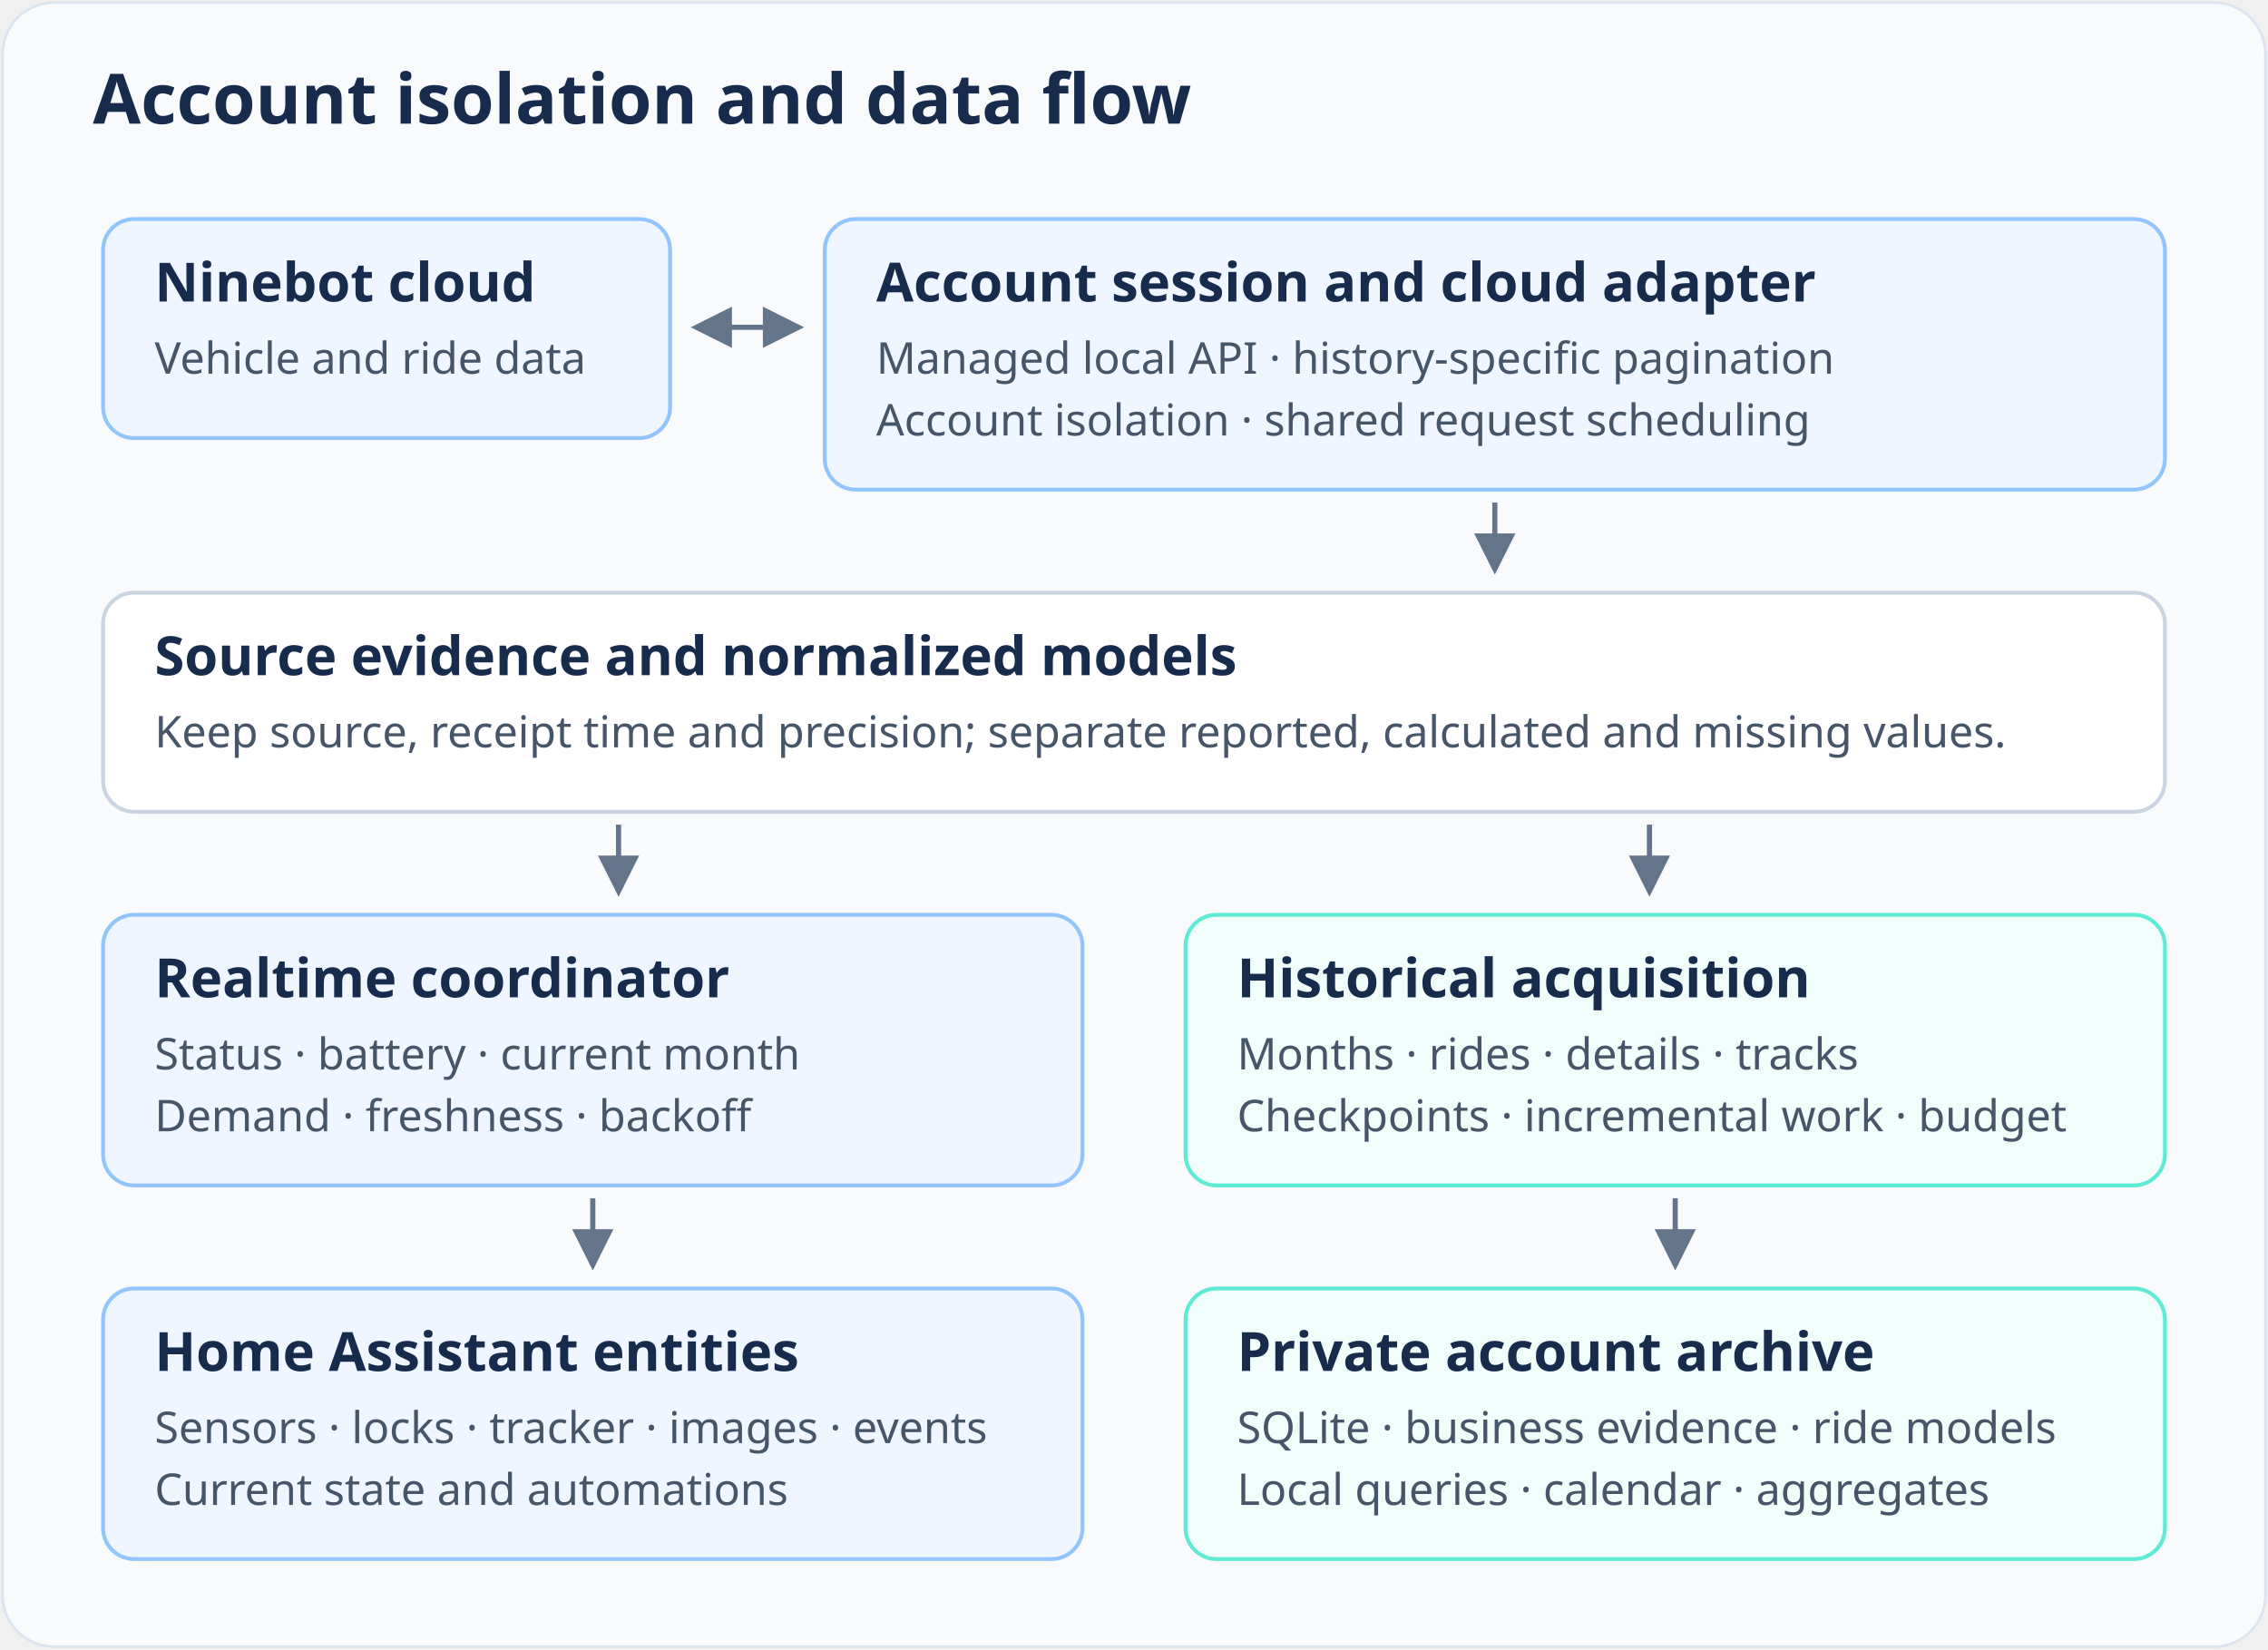
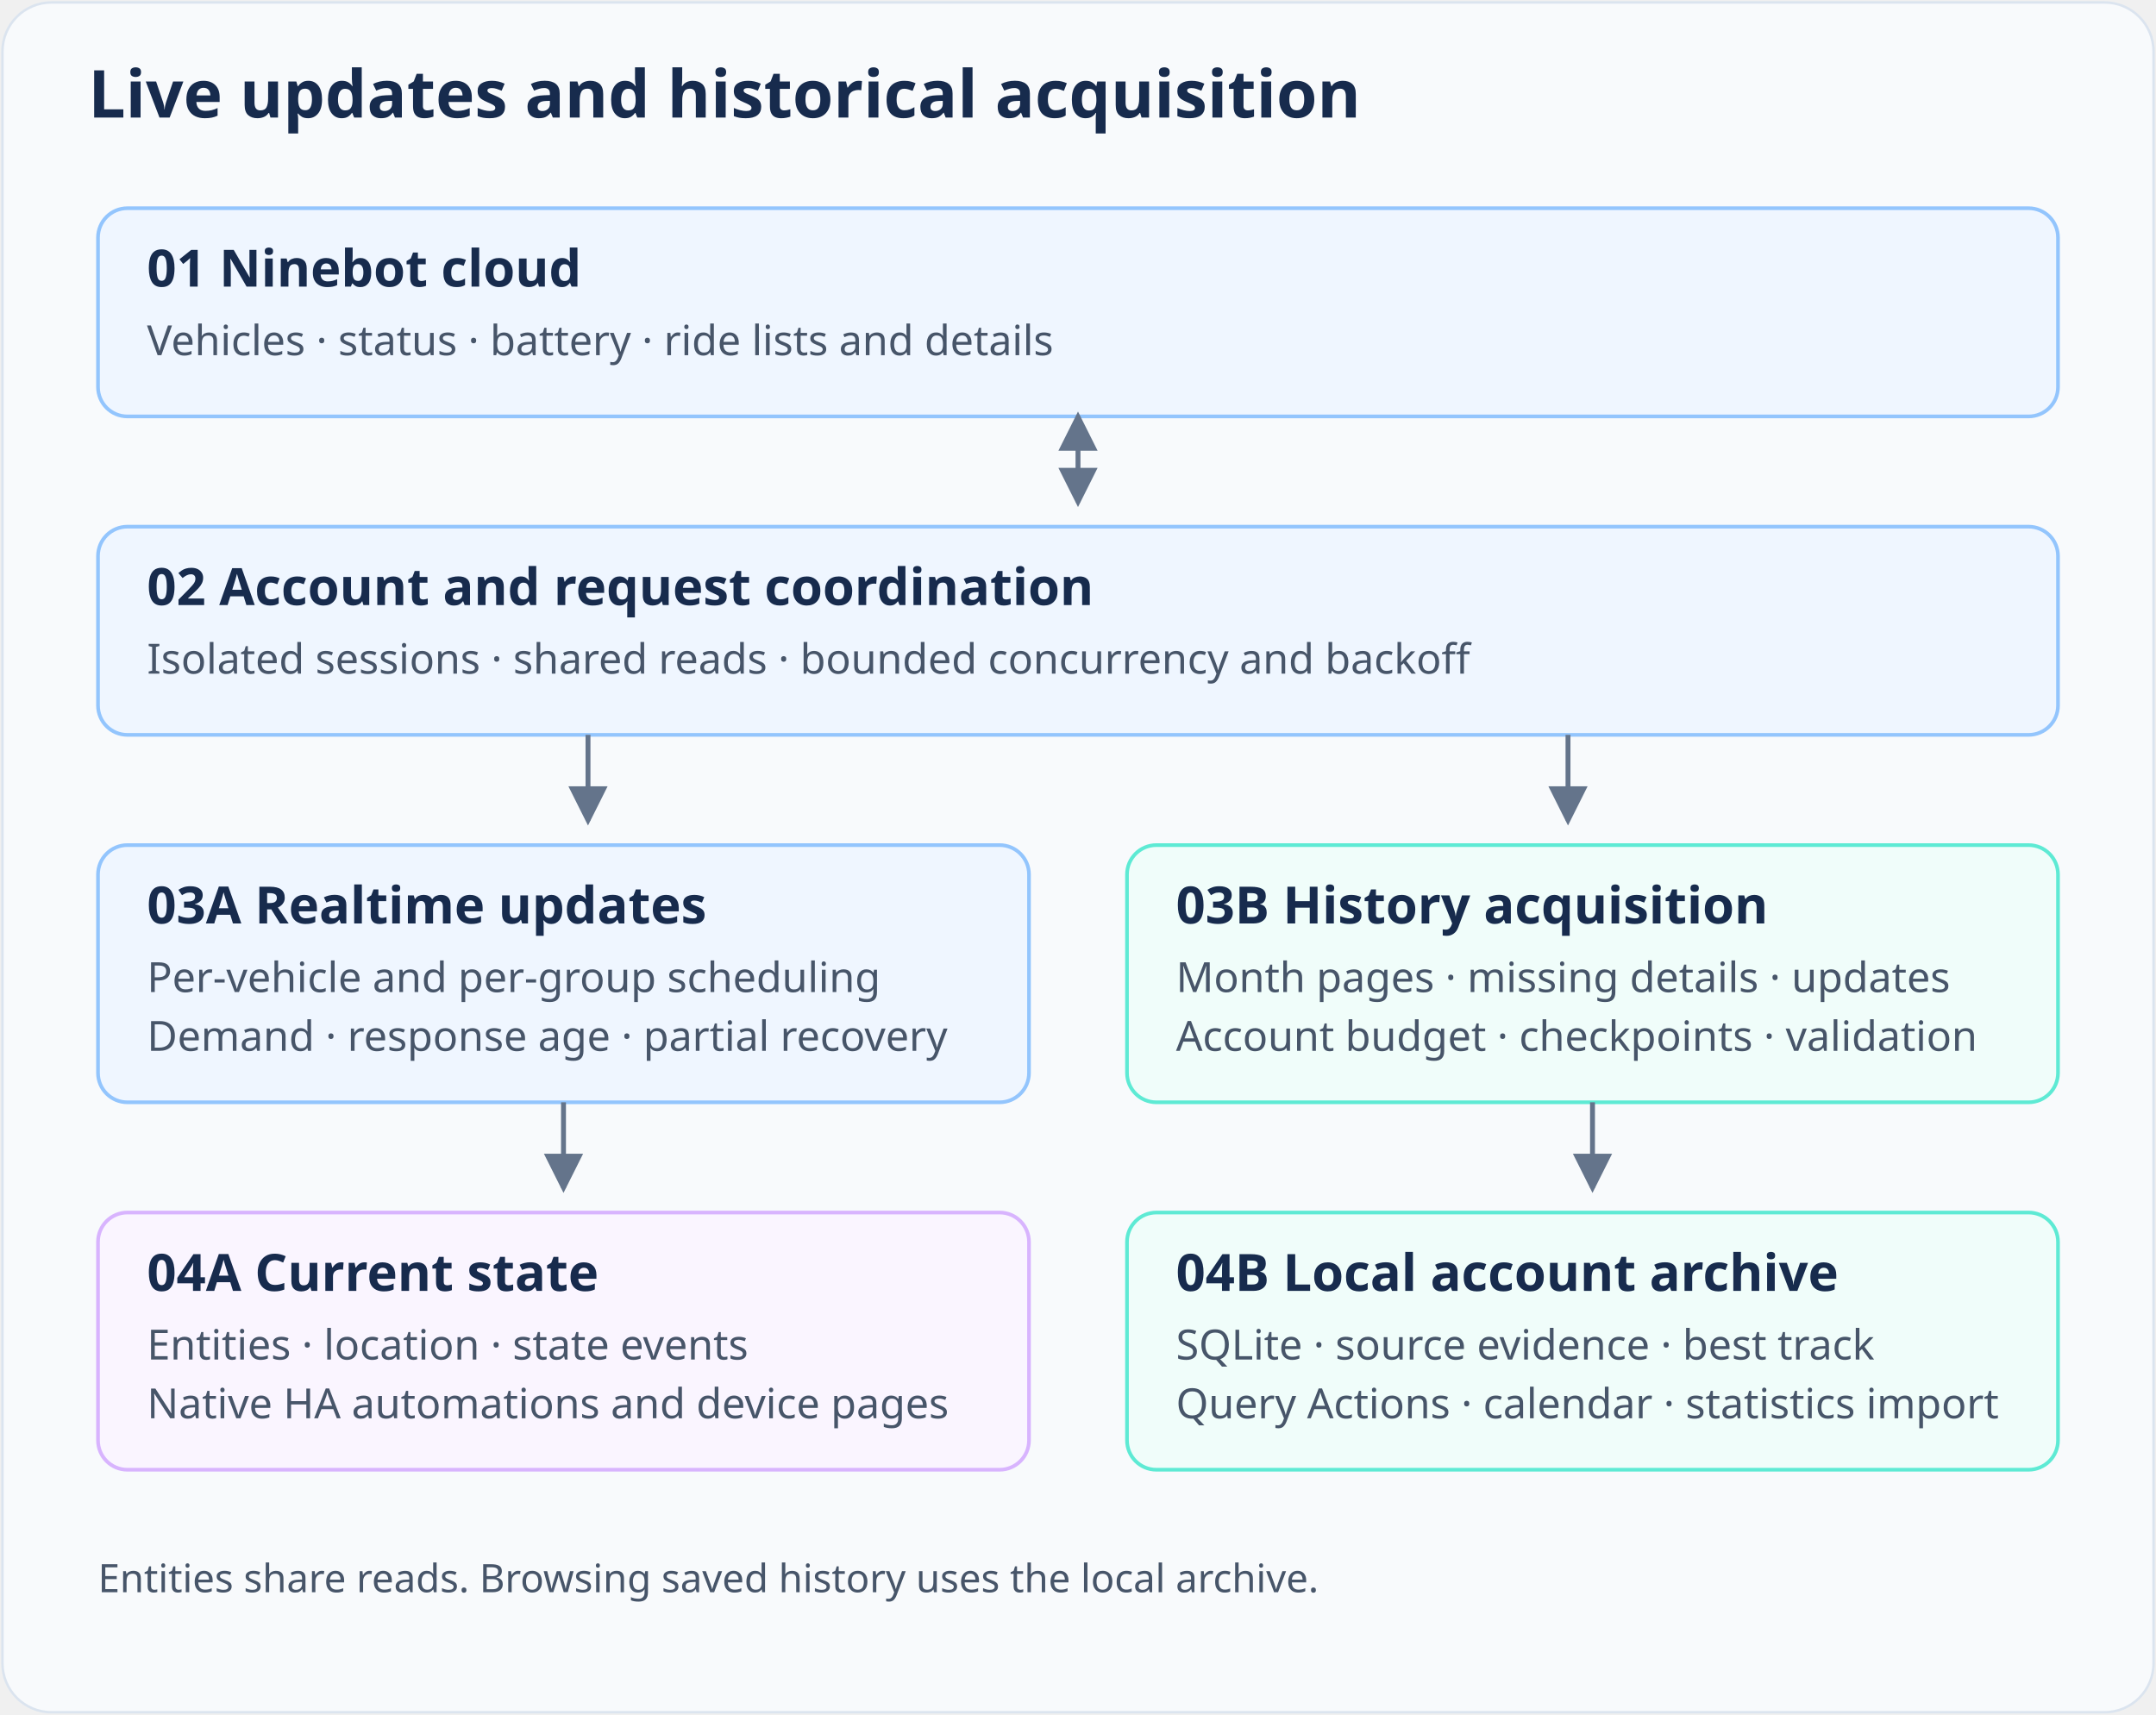
- <svg xmlns="http://www.w3.org/2000/svg" width="880" height="640" viewBox="0 0 880 640" role="img" aria-labelledby="title desc" xml:lang="en">
+ <svg xmlns="http://www.w3.org/2000/svg" width="880" height="700" viewBox="0 0 880 700" role="img" aria-labelledby="title desc" xml:lang="en">
  <defs>
    <marker id="arrow" markerWidth="8" markerHeight="8" refX="7" refY="4" orient="auto-start-reverse">
      <path d="M0 0 L8 4 L0 8 Z" fill="#64748b" />
    </marker>
  </defs>
  <style>
  text {font-family: -apple-system, BlinkMacSystemFont, 'Segoe UI', 'Noto Sans',
    'Noto Sans CJK SC', 'PingFang SC', 'Microsoft YaHei', sans-serif; fill: #172b4d}
  .title {font-size: 27px; font-weight: 700}
  .label {font-size: 21px; font-weight: 650}
  .body {font-size: 17px; fill: #475569}
  .foot {font-size: 16px; fill: #475569}
  .page {fill: #f8fafc; stroke: #dbe4ef}
  .card {fill: #fff; stroke: #cbd5e1; stroke-width: 1.5}
  .blue {fill: #eff6ff; stroke: #93c5fd}
  .green {fill: #f0fdfa; stroke: #5eead4}
  .purple {fill: #faf5ff; stroke: #d8b4fe}
  .line {fill: none; stroke: #64748b; stroke-width: 2; marker-end: url(#arrow)}
-   @media (prefers-color-scheme: dark) {
-     text {fill: #e2e8f0}
-     .body, .foot {fill: #cbd5e1}
-     .page {fill: #111827; stroke: #334155}
-     .card {fill: #1e293b; stroke: #475569}
-     .blue {fill: #172b49; stroke: #3b82f6}
-     .green {fill: #103b3b; stroke: #14b8a6}
-     .purple {fill: #322345; stroke: #a78bfa}
-   }
</style>
-   <rect class="page" x="1" y="1" width="878" height="638" rx="20" />
-   <text class="title" x="36" y="48">Account isolation and data flow</text>
-   <rect class="card blue" x="40" y="85" width="220" height="85" rx="12" />
-   <text class="label" x="60" y="117">Ninebot cloud</text>
-   <text class="body" x="60" y="145">Vehicle and ride data</text>
-   <rect class="card blue" x="320" y="85" width="520" height="105" rx="12" />
-   <text class="label" x="340" y="117">Account session and cloud adapter</text>
-   <text class="body" x="340" y="145">Managed local API · history-specific pagination</text>
-   <text class="body" x="340" y="169">Account isolation · shared request scheduling</text>
-   <path class="line" d="M 270 127 H 310" marker-start="url(#arrow)" />
-   <path class="line" d="M 580 195 V 221" />
-   <rect class="card card" x="40" y="230" width="800" height="85" rx="12" />
-   <text class="label" x="60" y="262">Source evidence and normalized models</text>
-   <text class="body" x="60" y="290">Keep source, receipt time and precision; separate reported, calculated and missing values.</text>
-   <path class="line" d="M 240 320 V 346" />
-   <path class="line" d="M 640 320 V 346" />
-   <rect class="card blue" x="40" y="355" width="380" height="105" rx="12" />
-   <text class="label" x="60" y="387">Realtime coordinator</text>
-   <text class="body" x="60" y="415">Status · battery · current month</text>
-   <text class="body" x="60" y="439">Demand · freshness · backoff</text>
-   <rect class="card green" x="460" y="355" width="380" height="105" rx="12" />
-   <text class="label" x="480" y="387">Historical acquisition</text>
-   <text class="body" x="480" y="415">Months · rides · details · tracks</text>
-   <text class="body" x="480" y="439">Checkpoints · incremental work · budget</text>
-   <path class="line" d="M 230 465 V 491" />
-   <path class="line" d="M 650 465 V 491" />
-   <rect class="card blue" x="40" y="500" width="380" height="105" rx="12" />
-   <text class="label" x="60" y="532">Home Assistant entities</text>
-   <text class="body" x="60" y="560">Sensors · locks · tracker · images · events</text>
-   <text class="body" x="60" y="584">Current state and automations</text>
-   <rect class="card green" x="460" y="500" width="380" height="105" rx="12" />
-   <text class="label" x="480" y="532">Private account archive</text>
-   <text class="body" x="480" y="560">SQLite · business evidence · ride models</text>
-   <text class="body" x="480" y="584">Local queries · calendar · aggregates</text>
+   <rect class="page" x="1" y="1" width="878" height="698" rx="20" />
+   <text class="title" x="36" y="48">Live updates and historical acquisition</text>
+   <rect class="card blue" x="40" y="85" width="800" height="85" rx="12" />
+   <text class="label" x="60" y="117">01  Ninebot cloud</text>
+   <text class="body" x="60" y="145">Vehicles · status · battery · ride lists and details</text>
+   <path class="line" d="M 440 170 V 205" marker-start="url(#arrow)" />
+   <rect class="card blue" x="40" y="215" width="800" height="85" rx="12" />
+   <text class="label" x="60" y="247">02  Account and request coordination</text>
+   <text class="body" x="60" y="275">Isolated sessions · shared reads · bounded concurrency and backoff</text>
+   <path class="line" d="M 240 300 V 335" />
+   <path class="line" d="M 640 300 V 335" />
+   <rect class="card blue" x="40" y="345" width="380" height="105" rx="12" />
+   <text class="label" x="60" y="377">03A  Realtime updates</text>
+   <text class="body" x="60" y="405">Per-vehicle and per-group scheduling</text>
+   <text class="body" x="60" y="429">Demand · response age · partial recovery</text>
+   <rect class="card green" x="460" y="345" width="380" height="105" rx="12" />
+   <text class="label" x="480" y="377">03B  History acquisition</text>
+   <text class="body" x="480" y="405">Month pages · missing details · updates</text>
+   <text class="body" x="480" y="429">Account budget · checkpoints · validation</text>
+   <path class="line" d="M 230 450 V 485" />
+   <path class="line" d="M 650 450 V 485" />
+   <rect class="card purple" x="40" y="495" width="380" height="105" rx="12" />
+   <text class="label" x="60" y="527">04A  Current state</text>
+   <text class="body" x="60" y="555">Entities · location · state events</text>
+   <text class="body" x="60" y="579">Native HA automations and device pages</text>
+   <rect class="card green" x="460" y="495" width="380" height="105" rx="12" />
+   <text class="label" x="480" y="527">04B  Local account archive</text>
+   <text class="body" x="480" y="555">SQLite · source evidence · best track</text>
+   <text class="body" x="480" y="579">Query Actions · calendar · statistics import</text>
+   <text class="foot" x="40" y="650">Entities share reads. Browsing saved history uses the local archive.</text>
</svg>
